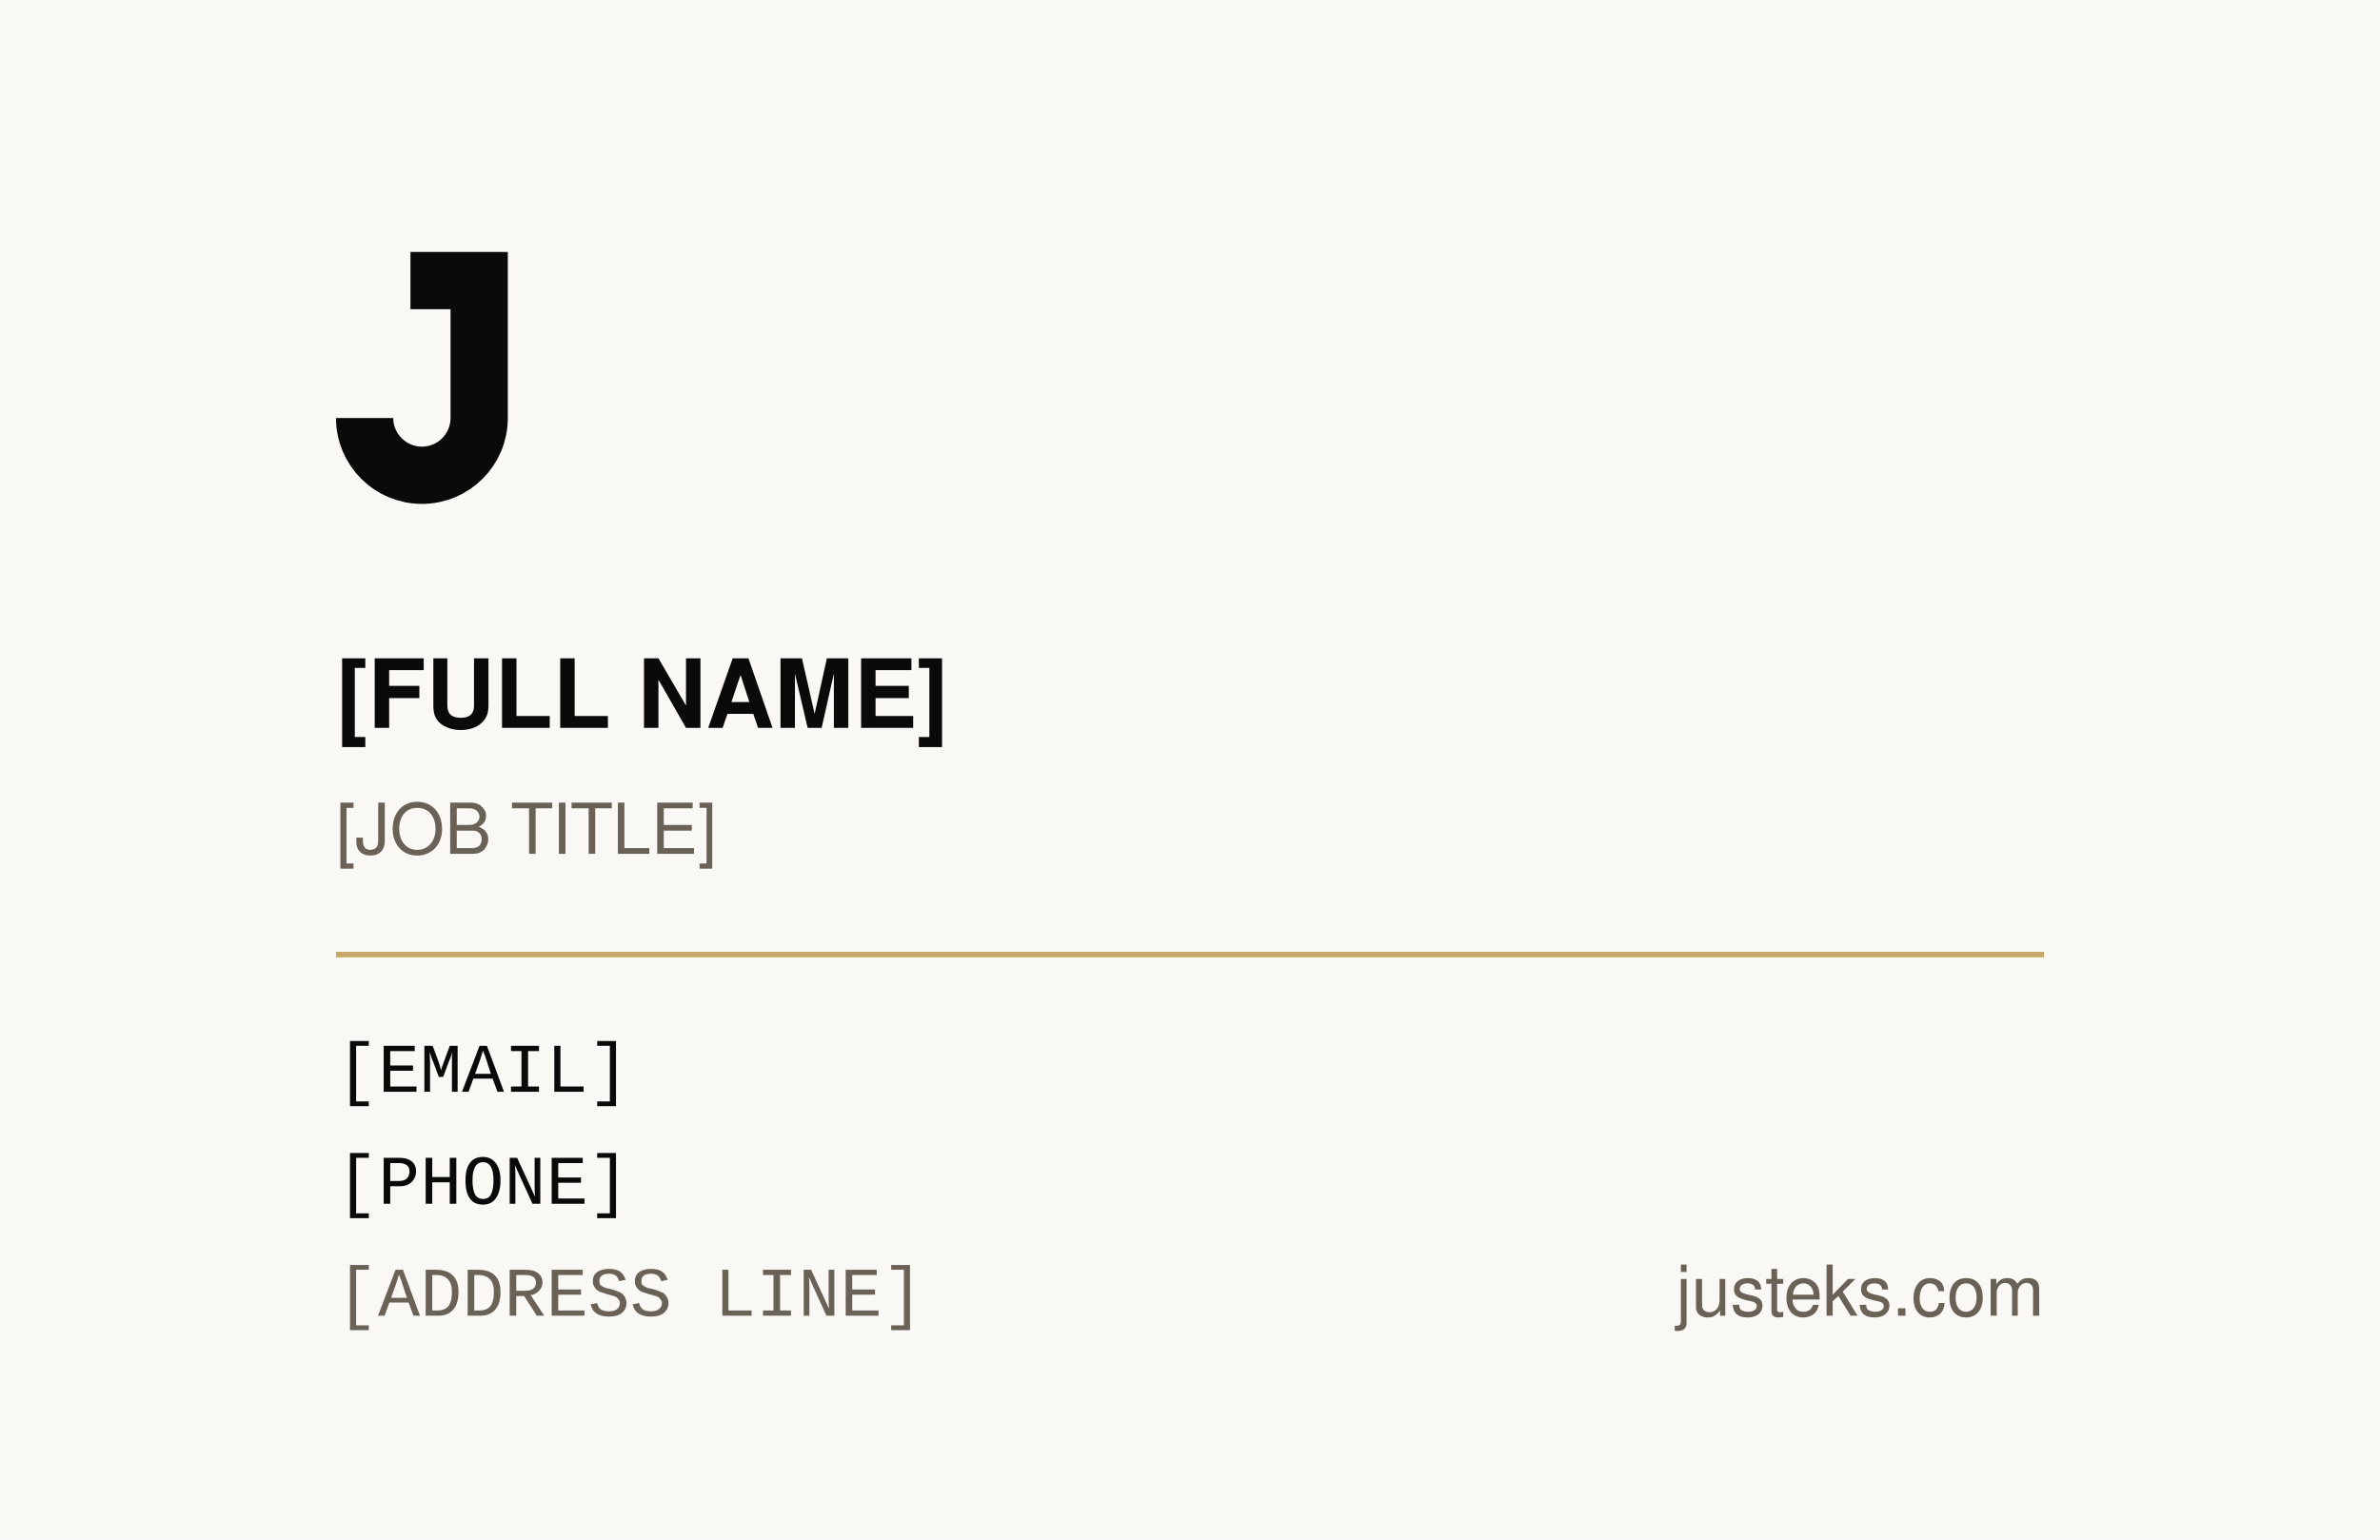
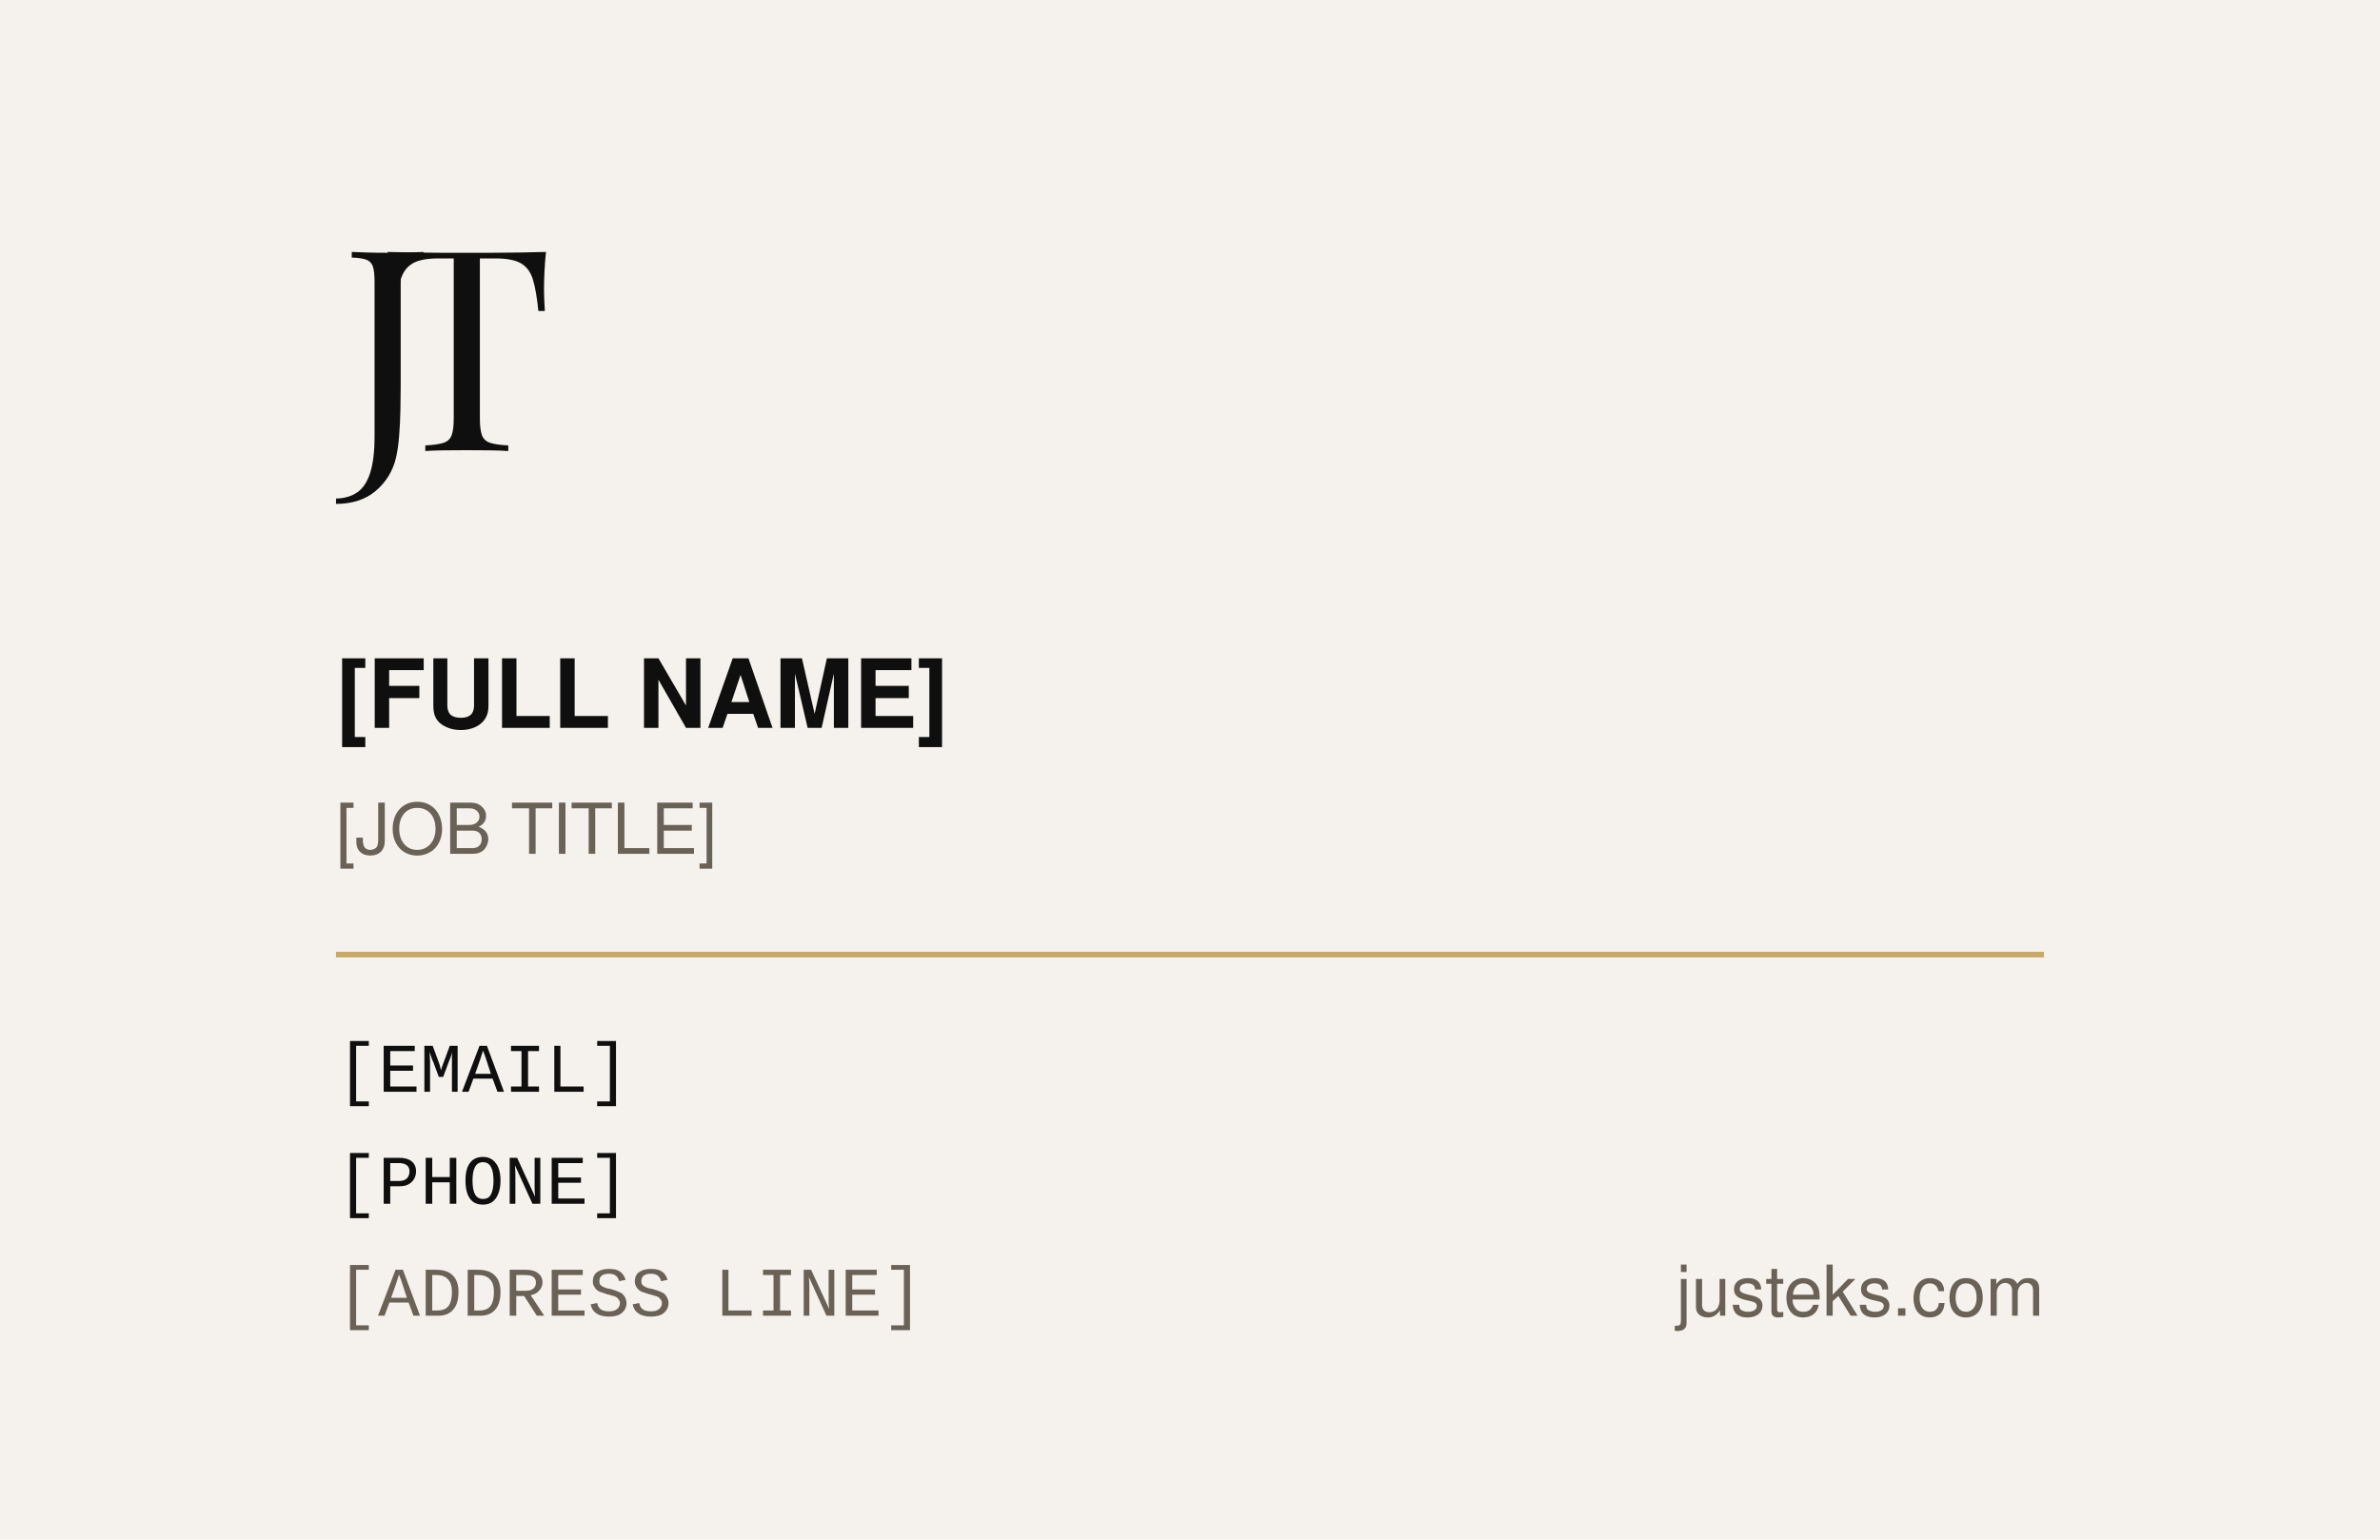
<svg xmlns="http://www.w3.org/2000/svg" width="85mm" height="55mm" viewBox="0 0 85 55" role="img" aria-labelledby="t">
-   <rect width="85" height="55" fill="#FAF8F4" />
-   <g transform="translate(12 9) scale(0.204545) translate(-17 -10)">
-     <path d="M30 15 H42 V39 A10 10 0 0 1 22 39" fill="none" stroke="#0A0A0A" stroke-width="10" stroke-linecap="butt" stroke-linejoin="miter" />
+   <rect width="85" height="55" fill="#F5F2ED" />
+   <g transform="translate(12 9) scale(0.071118) translate(0 100)">
+     <path d="M-2.82 26.55L-2.82 23.87Q3.53 23.73 7.84 20.76Q12.15 17.8 14.34 10.95Q16.53 4.1 16.53 -7.34L16.53 -85.03Q16.53 -90.25 15.68 -92.73Q14.83 -95.2 12.36 -96.12Q9.89 -97.03 5.08 -97.18L5.08 -100Q8.05 -99.86 12.85 -99.72Q17.66 -99.58 22.88 -99.58Q28.11 -99.58 32.98 -99.72Q37.85 -99.86 41.1 -100L41.1 -97.18Q36.3 -97.03 33.83 -96.12Q31.36 -95.2 30.51 -92.73Q29.66 -90.25 29.66 -85.03L29.66 -33.33Q29.66 -27.54 29.52 -20.76Q29.38 -13.98 28.88 -7.63Q28.39 -1.27 27.26 3.53Q24.86 13.42 17.16 19.99Q9.46 26.55 -2.82 26.55" transform="translate(2.83 0)" fill="#0F0F0F" />
+     <path d="M83.62 -100Q83.05 -94.63 82.84 -89.62Q82.63 -84.6 82.63 -81.92Q82.63 -78.53 82.77 -75.56Q82.91 -72.6 83.05 -70.34L79.8 -70.34Q78.81 -80.23 77.12 -85.95Q75.42 -91.67 71.19 -94.21Q66.95 -96.75 58.05 -96.75L50.42 -96.75L50.42 -16.38Q50.42 -10.73 51.48 -7.91Q52.54 -5.08 55.65 -4.1Q58.76 -3.11 64.69 -2.82L64.69 0Q61.02 -0.28 55.37 -0.35Q49.72 -0.42 43.93 -0.42Q37.57 -0.42 31.99 -0.35Q26.41 -0.28 23.02 0L23.02 -2.82Q28.95 -3.11 32.06 -4.1Q35.17 -5.08 36.23 -7.91Q37.29 -10.73 37.29 -16.38L37.29 -96.75L29.66 -96.75Q20.9 -96.75 16.6 -94.21Q12.29 -91.67 10.59 -85.95Q8.9 -80.23 7.91 -70.34L4.66 -70.34Q4.94 -72.6 5.01 -75.56Q5.08 -78.53 5.08 -81.92Q5.08 -84.6 4.87 -89.62Q4.66 -94.63 4.1 -100Q10.03 -99.86 17.02 -99.72Q24.01 -99.58 31.07 -99.58Q38.14 -99.58 43.93 -99.58Q49.72 -99.58 56.71 -99.58Q63.7 -99.58 70.76 -99.72Q77.82 -99.86 83.62 -100" transform="translate(21.83 0)" fill="#0F0F0F" />
  </g>
-   <text x="12" y="26" font-family="'Instrument Sans', Helvetica, Arial, sans-serif" font-size="3.4" fill="#0A0A0A" font-weight="600">[FULL NAME]</text>
-   <text x="12" y="30.5" font-family="'Instrument Sans', Helvetica, Arial, sans-serif" font-size="2.5" fill="#6B6257">[JOB TITLE]</text>
-   <rect x="12" y="34" width="61" height="0.2" fill="#C8A96A" />
-   <text x="12" y="39" font-family="'IBM Plex Mono', 'Courier New', monospace" font-size="2.5" fill="#0A0A0A">[EMAIL]</text>
-   <text x="12" y="43" font-family="'IBM Plex Mono', 'Courier New', monospace" font-size="2.5" fill="#0A0A0A">[PHONE]</text>
-   <text x="12" y="47" font-family="'IBM Plex Mono', 'Courier New', monospace" font-size="2.5" fill="#6B6257">[ADDRESS LINE]</text>
-   <text x="73" y="47" font-family="'Instrument Sans', Helvetica, Arial, sans-serif" font-size="2.5" fill="#6B6257" text-anchor="end">justeks.com</text>
+   <text x="12" y="26" font-family="'Montserrat', Helvetica, Arial, sans-serif" font-size="3.4" fill="#0F0F0F" font-weight="600">[FULL NAME]</text>
+   <text x="12" y="30.5" font-family="'Montserrat', Helvetica, Arial, sans-serif" font-size="2.5" fill="#6B6257">[JOB TITLE]</text>
+   <rect x="12" y="34" width="61" height="0.2" fill="#C6A96B" />
+   <text x="12" y="39" font-family="ui-monospace, 'Courier New', monospace" font-size="2.5" fill="#0F0F0F">[EMAIL]</text>
+   <text x="12" y="43" font-family="ui-monospace, 'Courier New', monospace" font-size="2.5" fill="#0F0F0F">[PHONE]</text>
+   <text x="12" y="47" font-family="ui-monospace, 'Courier New', monospace" font-size="2.5" fill="#6B6257">[ADDRESS LINE]</text>
+   <text x="73" y="47" font-family="'Montserrat', Helvetica, Arial, sans-serif" font-size="2.5" fill="#6B6257" text-anchor="end">justeks.com</text>
</svg>
